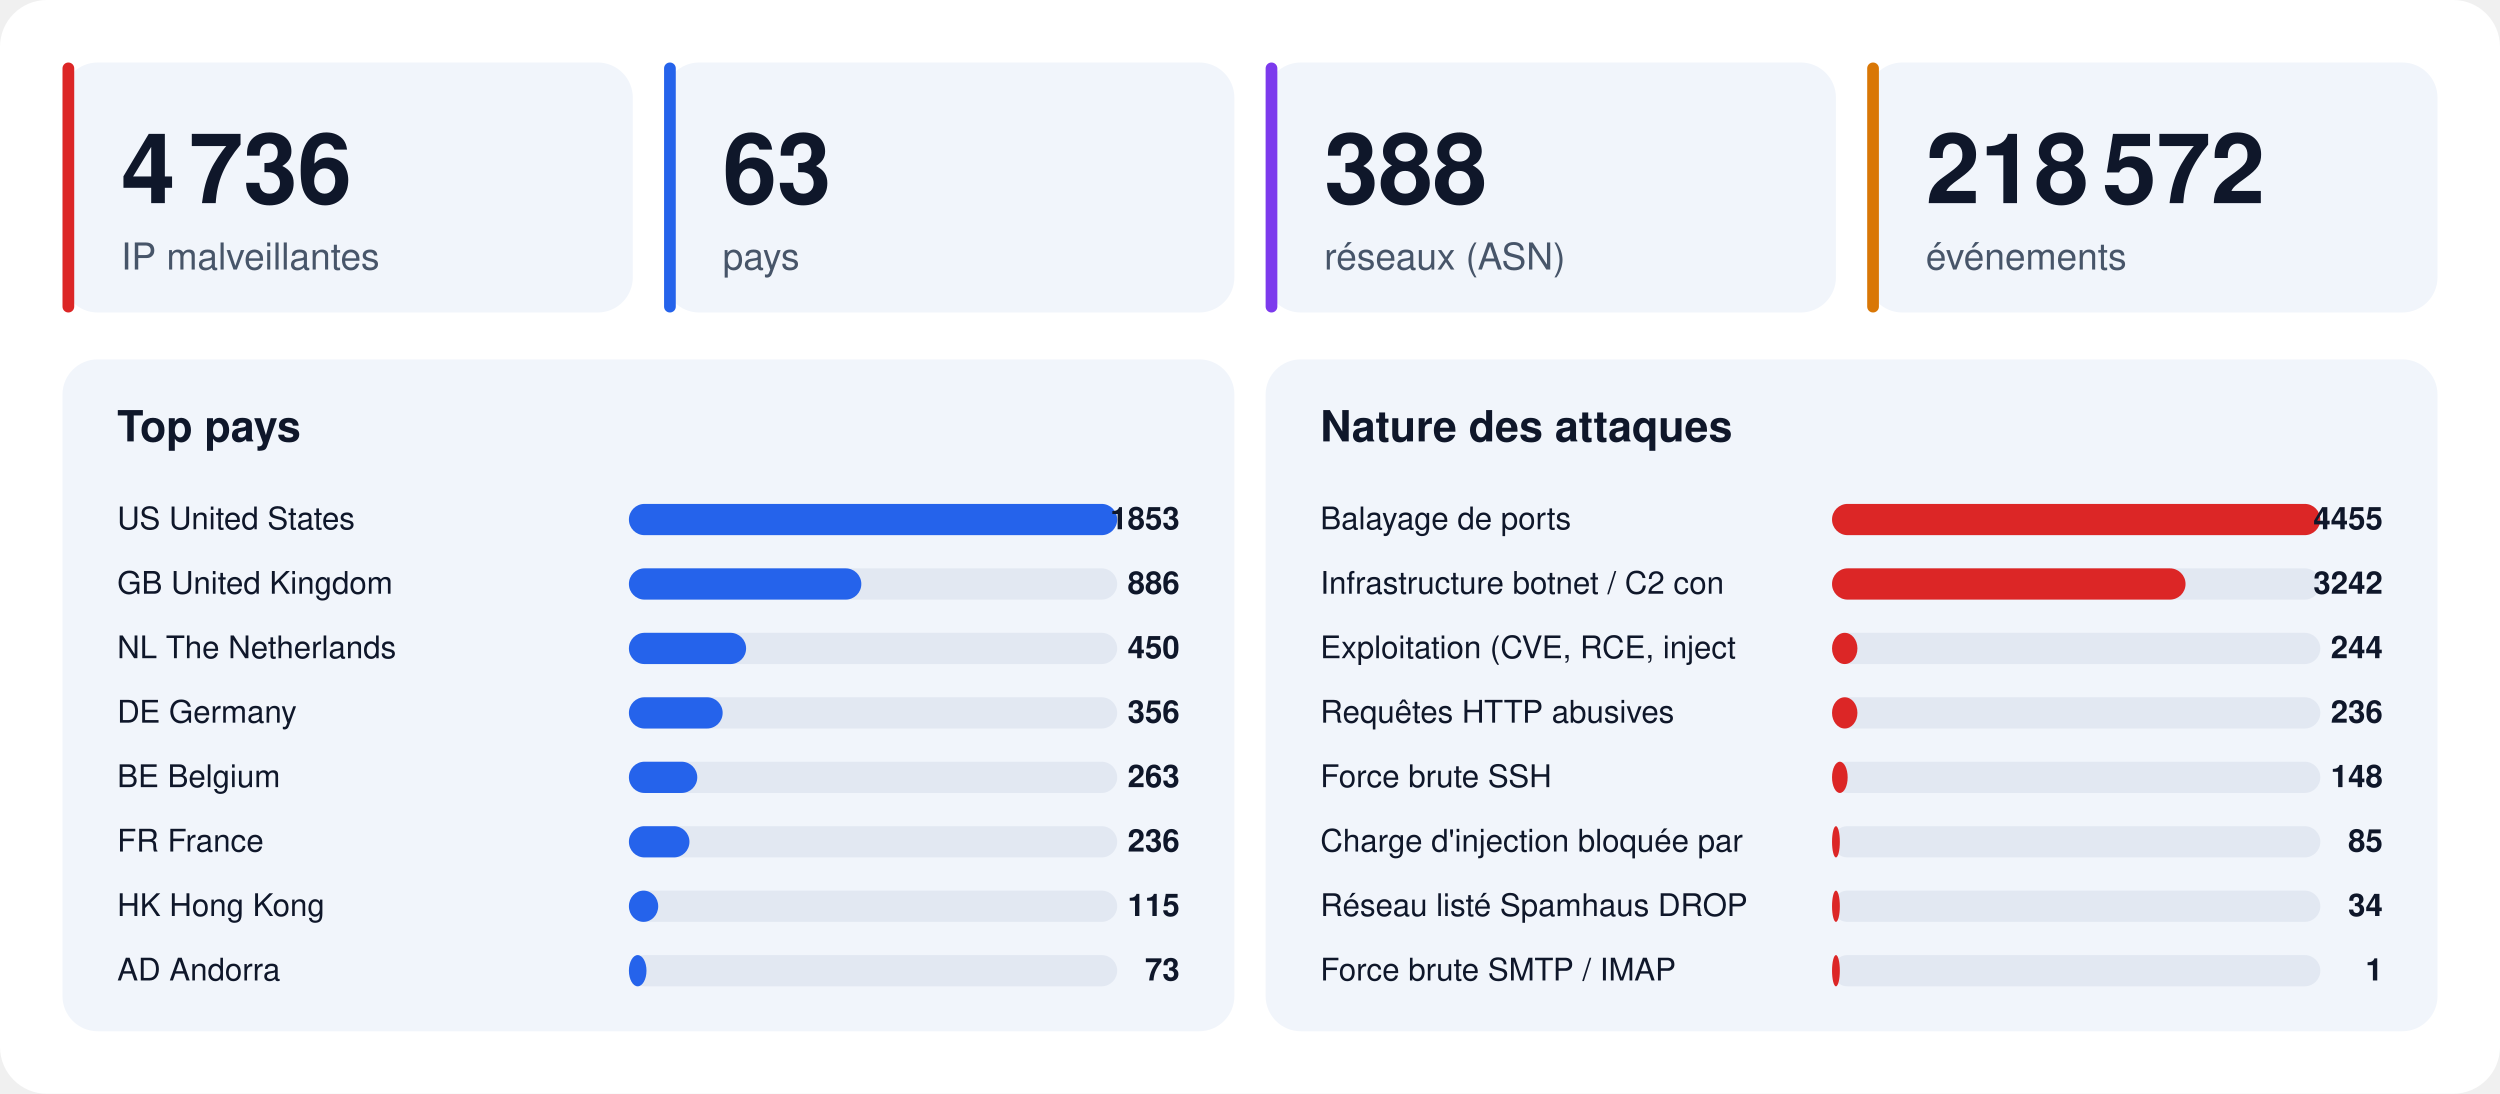
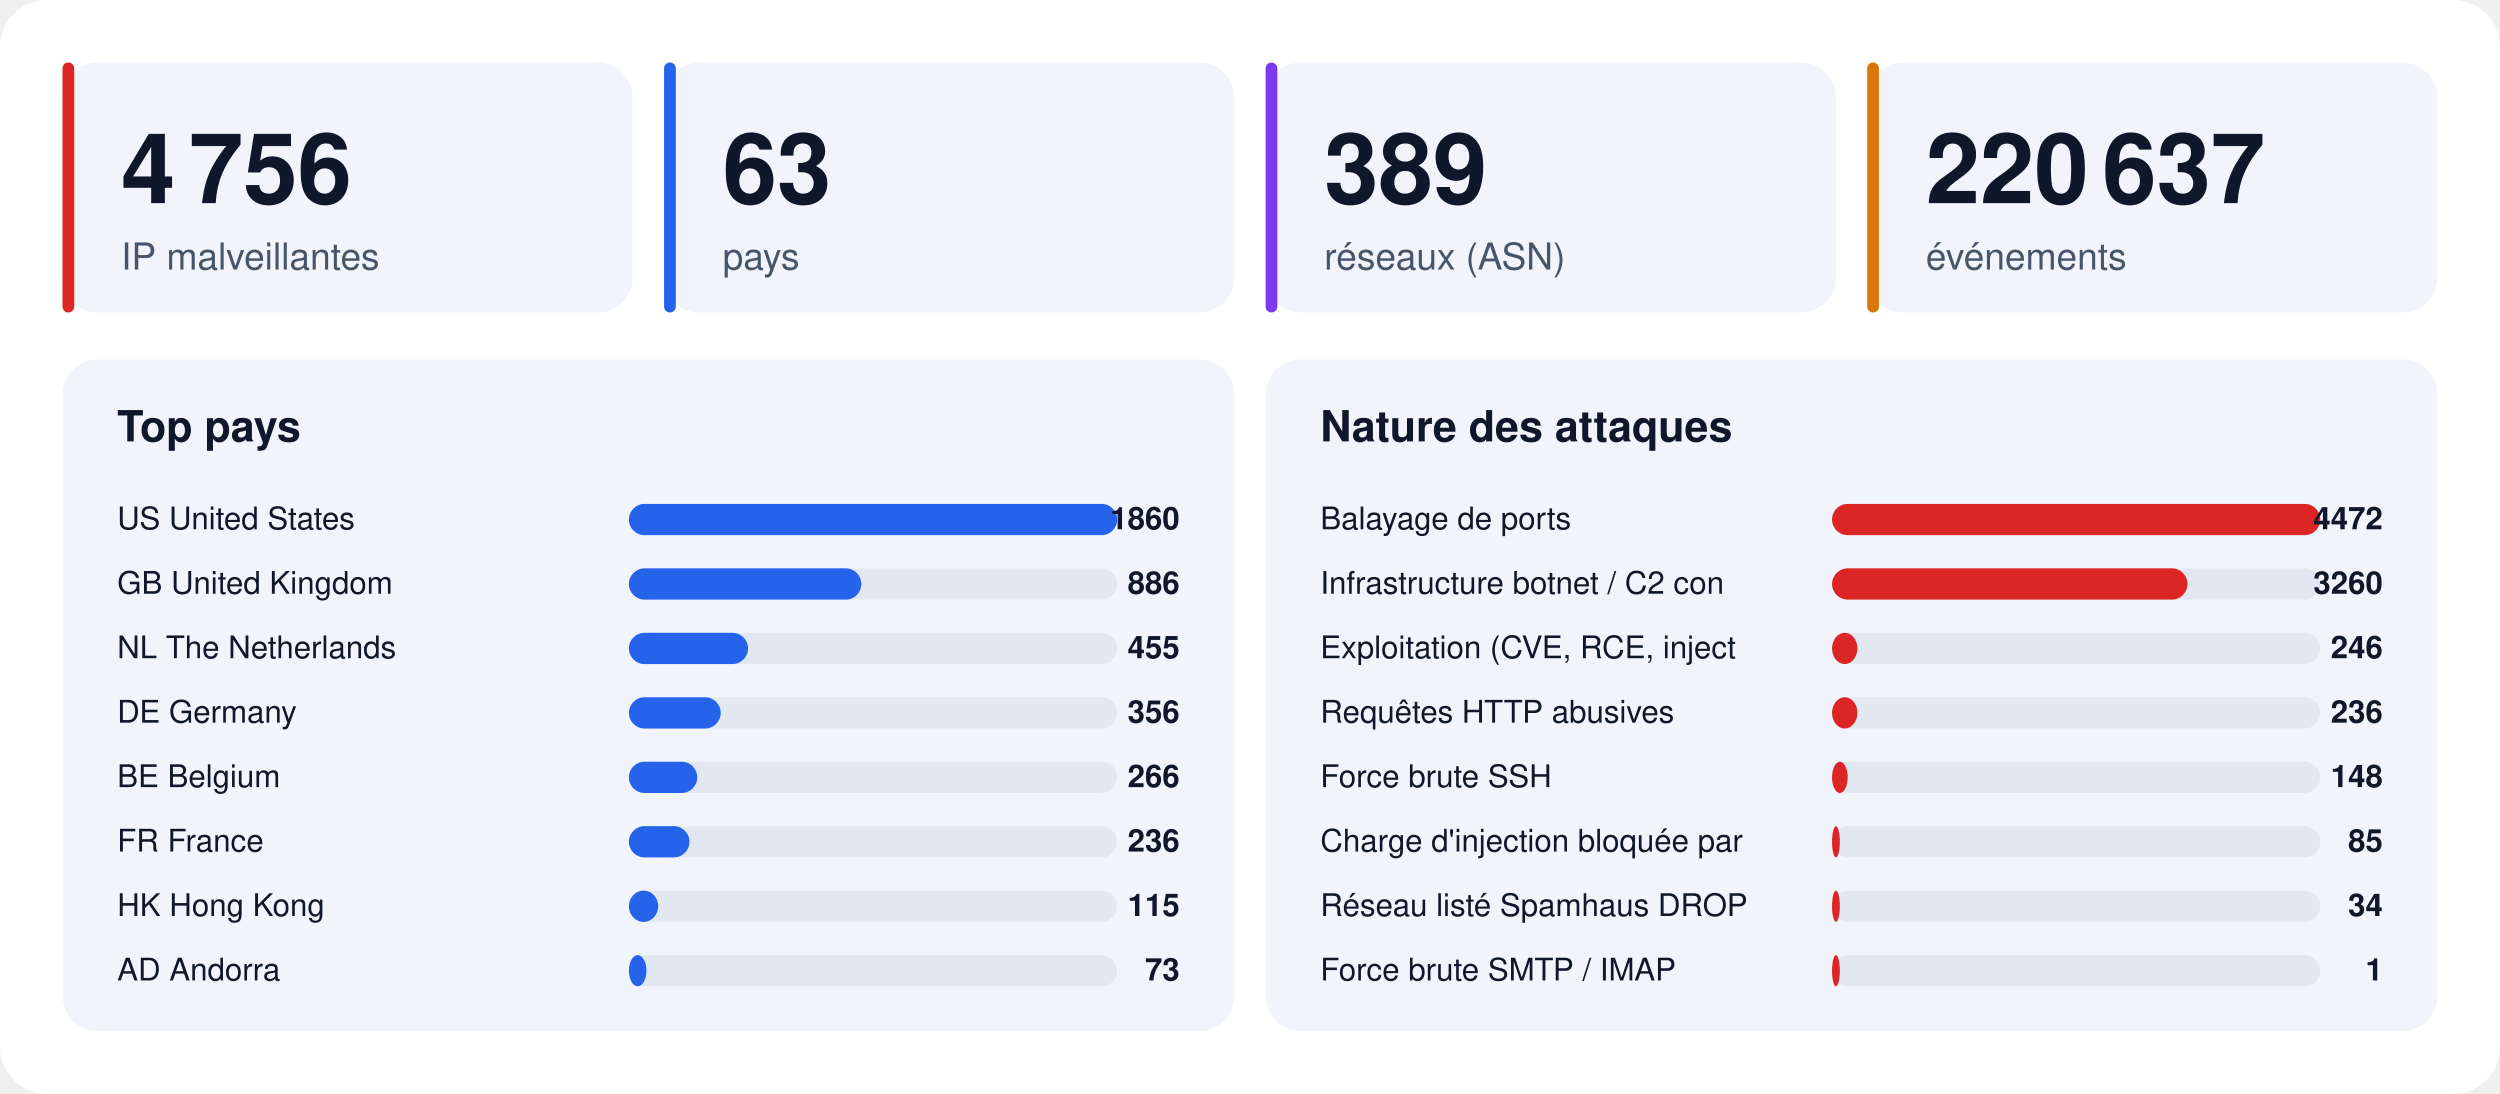
<svg xmlns="http://www.w3.org/2000/svg" width="1280" height="560" viewBox="0 0 1280 560" font-family="-apple-system,BlinkMacSystemFont,'Segoe UI',Helvetica,Arial,sans-serif">
  <rect width="1280" height="560" rx="24" fill="#ffffff" />
  <rect x="32" y="32" width="292" height="128" rx="18" fill="#f1f5fb" />
  <rect x="32" y="32" width="6" height="128" rx="3" fill="#dc2626" />
-   <text x="62" y="104" font-size="50" font-weight="800" fill="#0f172a">4 736</text>
+   <text x="62" y="104" font-size="50" font-weight="800" fill="#0f172a">4 756</text>
  <text x="62" y="138" font-size="19" fill="#475569">IP malveillantes</text>
  <rect x="340" y="32" width="292" height="128" rx="18" fill="#f1f5fb" />
  <rect x="340" y="32" width="6" height="128" rx="3" fill="#2563eb" />
  <text x="370" y="104" font-size="50" font-weight="800" fill="#0f172a">63</text>
  <text x="370" y="138" font-size="19" fill="#475569">pays</text>
  <rect x="648" y="32" width="292" height="128" rx="18" fill="#f1f5fb" />
  <rect x="648" y="32" width="6" height="128" rx="3" fill="#7c3aed" />
-   <text x="678" y="104" font-size="50" font-weight="800" fill="#0f172a">388</text>
+   <text x="678" y="104" font-size="50" font-weight="800" fill="#0f172a">389</text>
  <text x="678" y="138" font-size="19" fill="#475569">réseaux (ASN)</text>
  <rect x="956" y="32" width="292" height="128" rx="18" fill="#f1f5fb" />
  <rect x="956" y="32" width="6" height="128" rx="3" fill="#d97706" />
-   <text x="986" y="104" font-size="50" font-weight="800" fill="#0f172a">218 572</text>
+   <text x="986" y="104" font-size="50" font-weight="800" fill="#0f172a">220 637</text>
  <text x="986" y="138" font-size="19" fill="#475569">événements</text>
  <rect x="32" y="184" width="600" height="344" rx="18" fill="#f1f5fb" />
  <text x="60" y="226" font-size="22" font-weight="700" fill="#0f172a">Top pays</text>
  <text x="60" y="271" font-size="16" fill="#0f172a">US  United States</text>
  <rect x="322" y="258" width="250" height="16" rx="8" fill="#e2e8f2" />
  <rect x="322" y="258" width="250" height="16" rx="8" fill="#2563eb" />
-   <text x="604" y="271" font-size="16" font-weight="700" text-anchor="end" fill="#0f172a">1853</text>
+   <text x="604" y="271" font-size="16" font-weight="700" text-anchor="end" fill="#0f172a">1860</text>
  <text x="60" y="304" font-size="16" fill="#0f172a">GB  United Kingdom</text>
  <rect x="322" y="291" width="250" height="16" rx="8" fill="#e2e8f2" />
  <rect x="322" y="291" width="119" height="16" rx="8" fill="#2563eb" />
  <text x="604" y="304" font-size="16" font-weight="700" text-anchor="end" fill="#0f172a">886</text>
  <text x="60" y="337" font-size="16" fill="#0f172a">NL  The Netherlands</text>
  <rect x="322" y="324" width="250" height="16" rx="8" fill="#e2e8f2" />
-   <rect x="322" y="324" width="60" height="16" rx="8" fill="#2563eb" />
-   <text x="604" y="337" font-size="16" font-weight="700" text-anchor="end" fill="#0f172a">450</text>
+   <rect x="322" y="324" width="61" height="16" rx="8" fill="#2563eb" />
+   <text x="604" y="337" font-size="16" font-weight="700" text-anchor="end" fill="#0f172a">455</text>
  <text x="60" y="370" font-size="16" fill="#0f172a">DE  Germany</text>
  <rect x="322" y="357" width="250" height="16" rx="8" fill="#e2e8f2" />
-   <rect x="322" y="357" width="48" height="16" rx="8" fill="#2563eb" />
+   <rect x="322" y="357" width="47" height="16" rx="8" fill="#2563eb" />
  <text x="604" y="370" font-size="16" font-weight="700" text-anchor="end" fill="#0f172a">356</text>
  <text x="60" y="403" font-size="16" fill="#0f172a">BE  Belgium</text>
  <rect x="322" y="390" width="250" height="16" rx="8" fill="#e2e8f2" />
  <rect x="322" y="390" width="35" height="16" rx="8" fill="#2563eb" />
-   <text x="604" y="403" font-size="16" font-weight="700" text-anchor="end" fill="#0f172a">263</text>
+   <text x="604" y="403" font-size="16" font-weight="700" text-anchor="end" fill="#0f172a">266</text>
  <text x="60" y="436" font-size="16" fill="#0f172a">FR  France</text>
  <rect x="322" y="423" width="250" height="16" rx="8" fill="#e2e8f2" />
  <rect x="322" y="423" width="31" height="16" rx="8" fill="#2563eb" />
  <text x="604" y="436" font-size="16" font-weight="700" text-anchor="end" fill="#0f172a">236</text>
  <text x="60" y="469" font-size="16" fill="#0f172a">HK  Hong Kong</text>
  <rect x="322" y="456" width="250" height="16" rx="8" fill="#e2e8f2" />
  <rect x="322" y="456" width="15" height="16" rx="8" fill="#2563eb" />
  <text x="604" y="469" font-size="16" font-weight="700" text-anchor="end" fill="#0f172a">115</text>
  <text x="60" y="502" font-size="16" fill="#0f172a">AD  Andorra</text>
  <rect x="322" y="489" width="250" height="16" rx="8" fill="#e2e8f2" />
  <rect x="322" y="489" width="9" height="16" rx="8" fill="#2563eb" />
  <text x="604" y="502" font-size="16" font-weight="700" text-anchor="end" fill="#0f172a">73</text>
  <rect x="648" y="184" width="600" height="344" rx="18" fill="#f1f5fb" />
  <text x="676" y="226" font-size="22" font-weight="700" fill="#0f172a">Nature des attaques</text>
  <text x="676" y="271" font-size="16" fill="#0f172a">Balayage de ports</text>
  <rect x="938" y="258" width="250" height="16" rx="8" fill="#e2e8f2" />
  <rect x="938" y="258" width="250" height="16" rx="8" fill="#dc2626" />
-   <text x="1220" y="271" font-size="16" font-weight="700" text-anchor="end" fill="#0f172a">4455</text>
+   <text x="1220" y="271" font-size="16" font-weight="700" text-anchor="end" fill="#0f172a">4472</text>
  <text x="676" y="304" font-size="16" fill="#0f172a">Infrastructure botnet / C2 con</text>
  <rect x="938" y="291" width="250" height="16" rx="8" fill="#e2e8f2" />
-   <rect x="938" y="291" width="181" height="16" rx="8" fill="#dc2626" />
-   <text x="1220" y="304" font-size="16" font-weight="700" text-anchor="end" fill="#0f172a">3242</text>
+   <rect x="938" y="291" width="182" height="16" rx="8" fill="#dc2626" />
+   <text x="1220" y="304" font-size="16" font-weight="700" text-anchor="end" fill="#0f172a">3260</text>
  <text x="676" y="337" font-size="16" fill="#0f172a">Exploitation (CVE, RCE, inject</text>
  <rect x="938" y="324" width="250" height="16" rx="8" fill="#e2e8f2" />
  <rect x="938" y="324" width="13" height="16" rx="8" fill="#dc2626" />
-   <text x="1220" y="337" font-size="16" font-weight="700" text-anchor="end" fill="#0f172a">244</text>
+   <text x="1220" y="337" font-size="16" font-weight="700" text-anchor="end" fill="#0f172a">246</text>
  <text x="676" y="370" font-size="16" fill="#0f172a">Requêtes HTTP abusives</text>
  <rect x="938" y="357" width="250" height="16" rx="8" fill="#e2e8f2" />
  <rect x="938" y="357" width="13" height="16" rx="8" fill="#dc2626" />
  <text x="1220" y="370" font-size="16" font-weight="700" text-anchor="end" fill="#0f172a">236</text>
  <text x="676" y="403" font-size="16" fill="#0f172a">Force brute SSH</text>
  <rect x="938" y="390" width="250" height="16" rx="8" fill="#e2e8f2" />
  <rect x="938" y="390" width="8" height="16" rx="8" fill="#dc2626" />
  <text x="1220" y="403" font-size="16" font-weight="700" text-anchor="end" fill="#0f172a">148</text>
  <text x="676" y="436" font-size="16" fill="#0f172a">Charge d'injection bloquée par</text>
  <rect x="938" y="423" width="250" height="16" rx="8" fill="#e2e8f2" />
  <rect x="938" y="423" width="4" height="16" rx="8" fill="#dc2626" />
  <text x="1220" y="436" font-size="16" font-weight="700" text-anchor="end" fill="#0f172a">85</text>
  <text x="676" y="469" font-size="16" fill="#0f172a">Réseau listé Spamhaus DROP</text>
  <rect x="938" y="456" width="250" height="16" rx="8" fill="#e2e8f2" />
  <rect x="938" y="456" width="4" height="16" rx="8" fill="#dc2626" />
  <text x="1220" y="469" font-size="16" font-weight="700" text-anchor="end" fill="#0f172a">34</text>
  <text x="676" y="502" font-size="16" fill="#0f172a">Force brute SMTP / IMAP</text>
  <rect x="938" y="489" width="250" height="16" rx="8" fill="#e2e8f2" />
  <rect x="938" y="489" width="4" height="16" rx="8" fill="#dc2626" />
  <text x="1220" y="502" font-size="16" font-weight="700" text-anchor="end" fill="#0f172a">1</text>
</svg>
